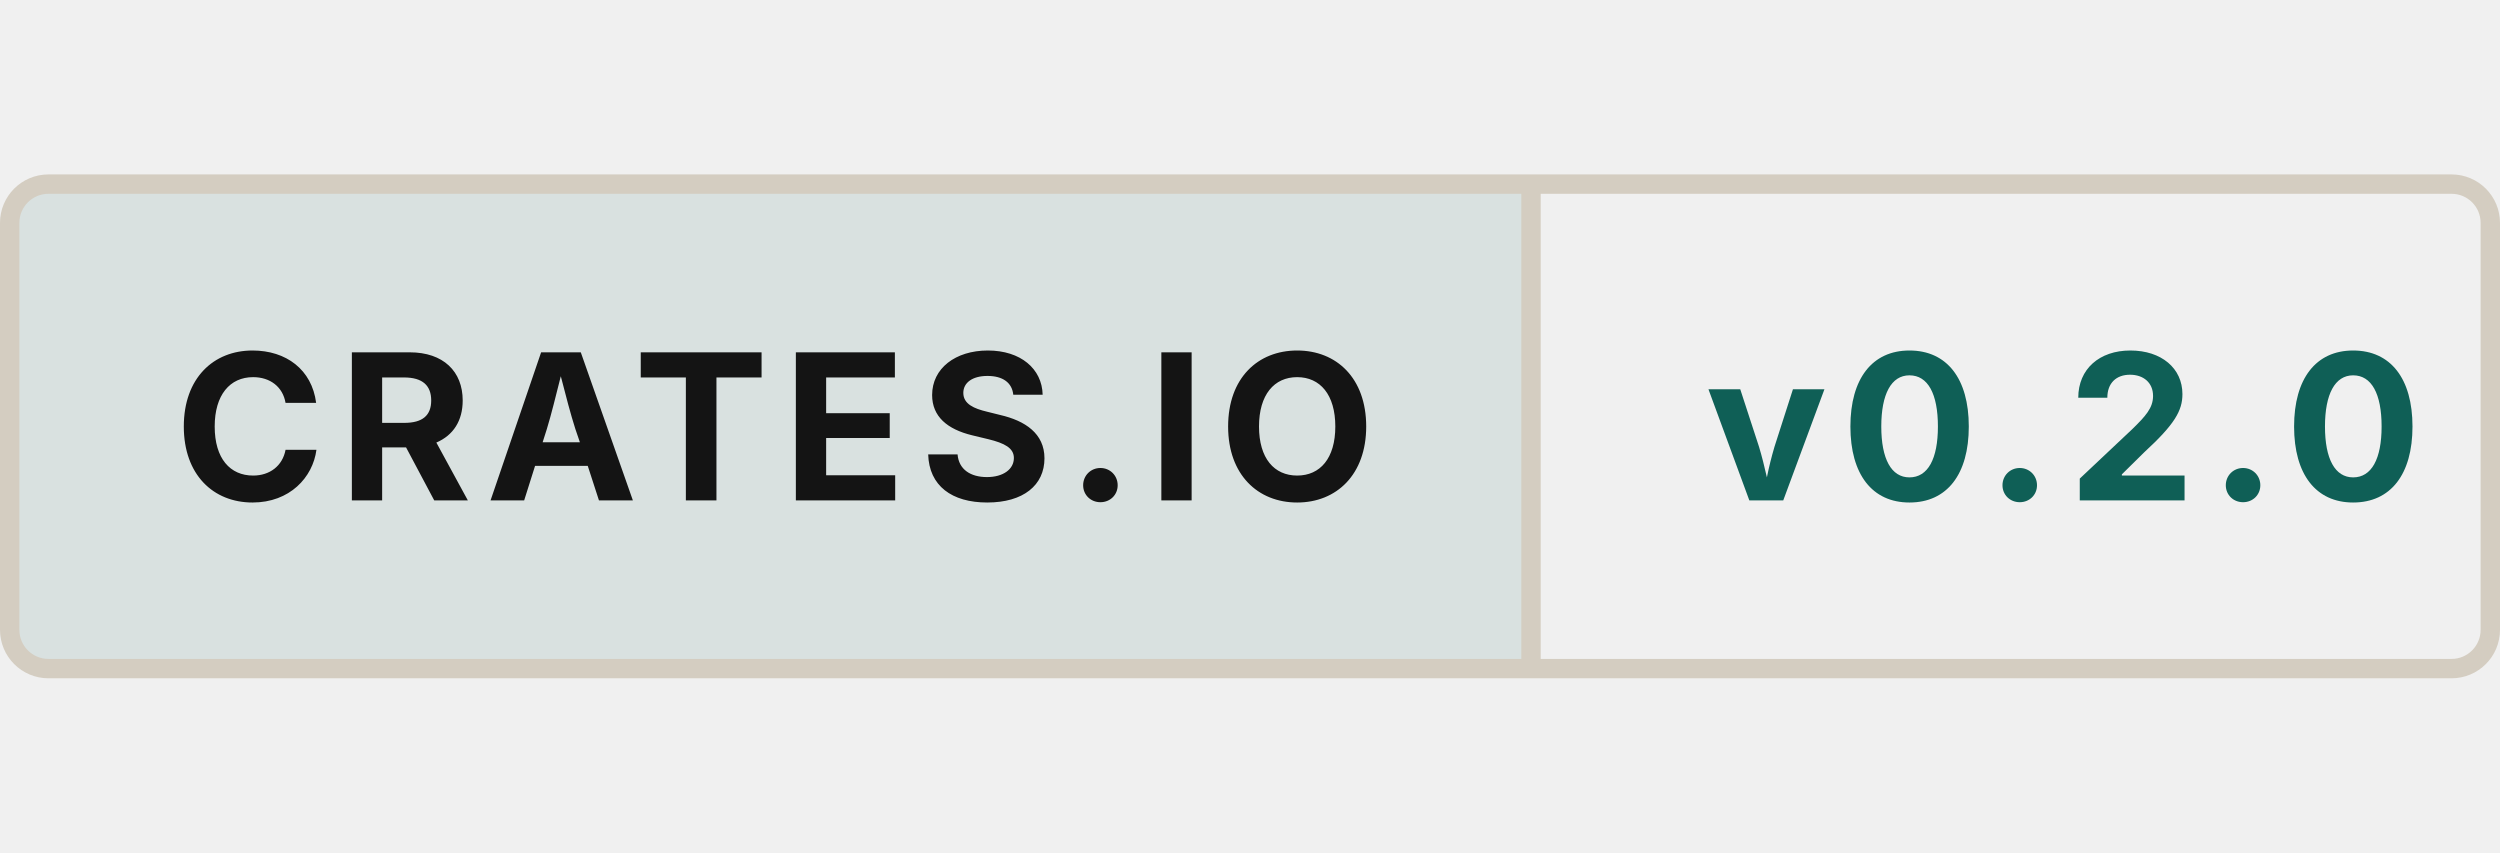
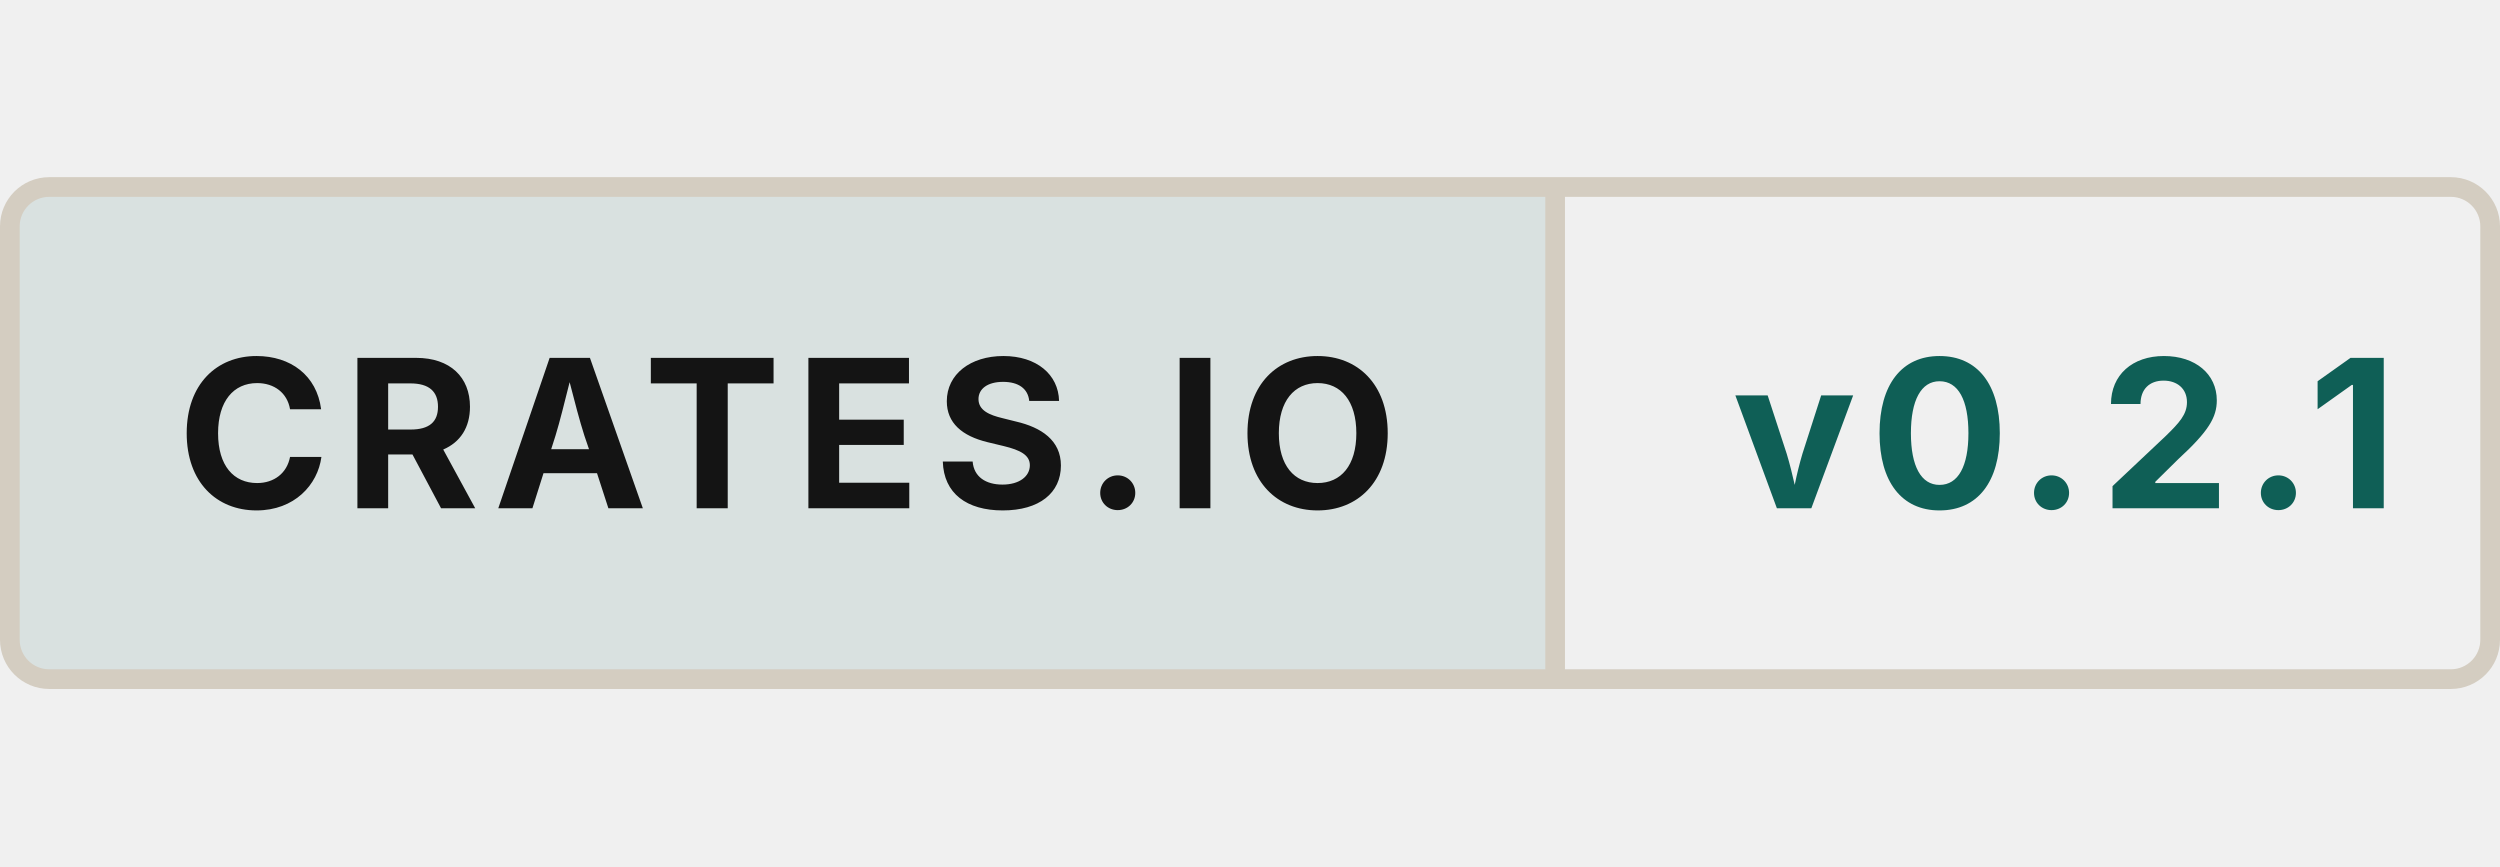
- <svg xmlns="http://www.w3.org/2000/svg" width="129" height="44" viewBox="0 0 129 44" role="img" aria-label="crates.io: v0.2.0">
+ <svg xmlns="http://www.w3.org/2000/svg" width="127" height="44" viewBox="0 0 127 44" role="img" aria-label="crates.io: v0.2.1">
  <style>
    .paper { fill: #faf5eb; }
    .rule { stroke: #d4cdc1; }
    .band { fill: #0f5f56; }
    .ink { fill: #141414; }
    .accent { fill: #0f5f56; }
    .accent-rule { stroke: rgba(15, 95, 86, 0.45); }
    .tint { fill: rgba(15, 95, 86, 0.1); }
    .s-accent { stroke: #0f5f56; }
    .on-band { fill: #ffffff; }
    .s-on-band { stroke: #ffffff; }
    @media (prefers-color-scheme: dark) {
      .paper { fill: #191a17; }
      .rule { stroke: #3a3b35; }
      .band { fill: #0d4d46; }
      .ink { fill: #eae8e1; }
      .accent { fill: #5ec6b0; }
      .accent-rule { stroke: rgba(94, 198, 176, 0.45); }
      .tint { fill: rgba(94, 198, 176, 0.1); }
      .s-accent { stroke: #5ec6b0; }
    }
  </style>
  <path d="M2.5 9.5h76.5v25h-76.5a2 2 0 0 1 -2 -2v-21a2 2 0 0 1 2 -2z" class="tint" />
-   <rect x="0.5" y="9.5" width="128" height="25" rx="2" class="rule" fill="none" stroke-width="1" />
+   <rect x="0.5" y="9.5" width="126" height="25" rx="2" class="rule" fill="none" stroke-width="1" />
  <path d="M79 9.5v25" class="rule" stroke-width="1" />
  <text x="9" y="22" dominant-baseline="central" font-family="Segoe UI, Inter, -apple-system, BlinkMacSystemFont, Helvetica, Arial, sans-serif" font-size="10.5" font-weight="700" letter-spacing="0.7" class="ink">CRATES.IO</text>
-   <text x="88" y="22" dominant-baseline="central" font-family="Segoe UI, Inter, -apple-system, BlinkMacSystemFont, Helvetica, Arial, sans-serif" font-size="10.5" font-weight="700" letter-spacing="0.7" class="accent">v0.2.0</text>
+   <text x="88" y="22" dominant-baseline="central" font-family="Segoe UI, Inter, -apple-system, BlinkMacSystemFont, Helvetica, Arial, sans-serif" font-size="10.5" font-weight="700" letter-spacing="0.7" class="accent">v0.2.1</text>
</svg>
